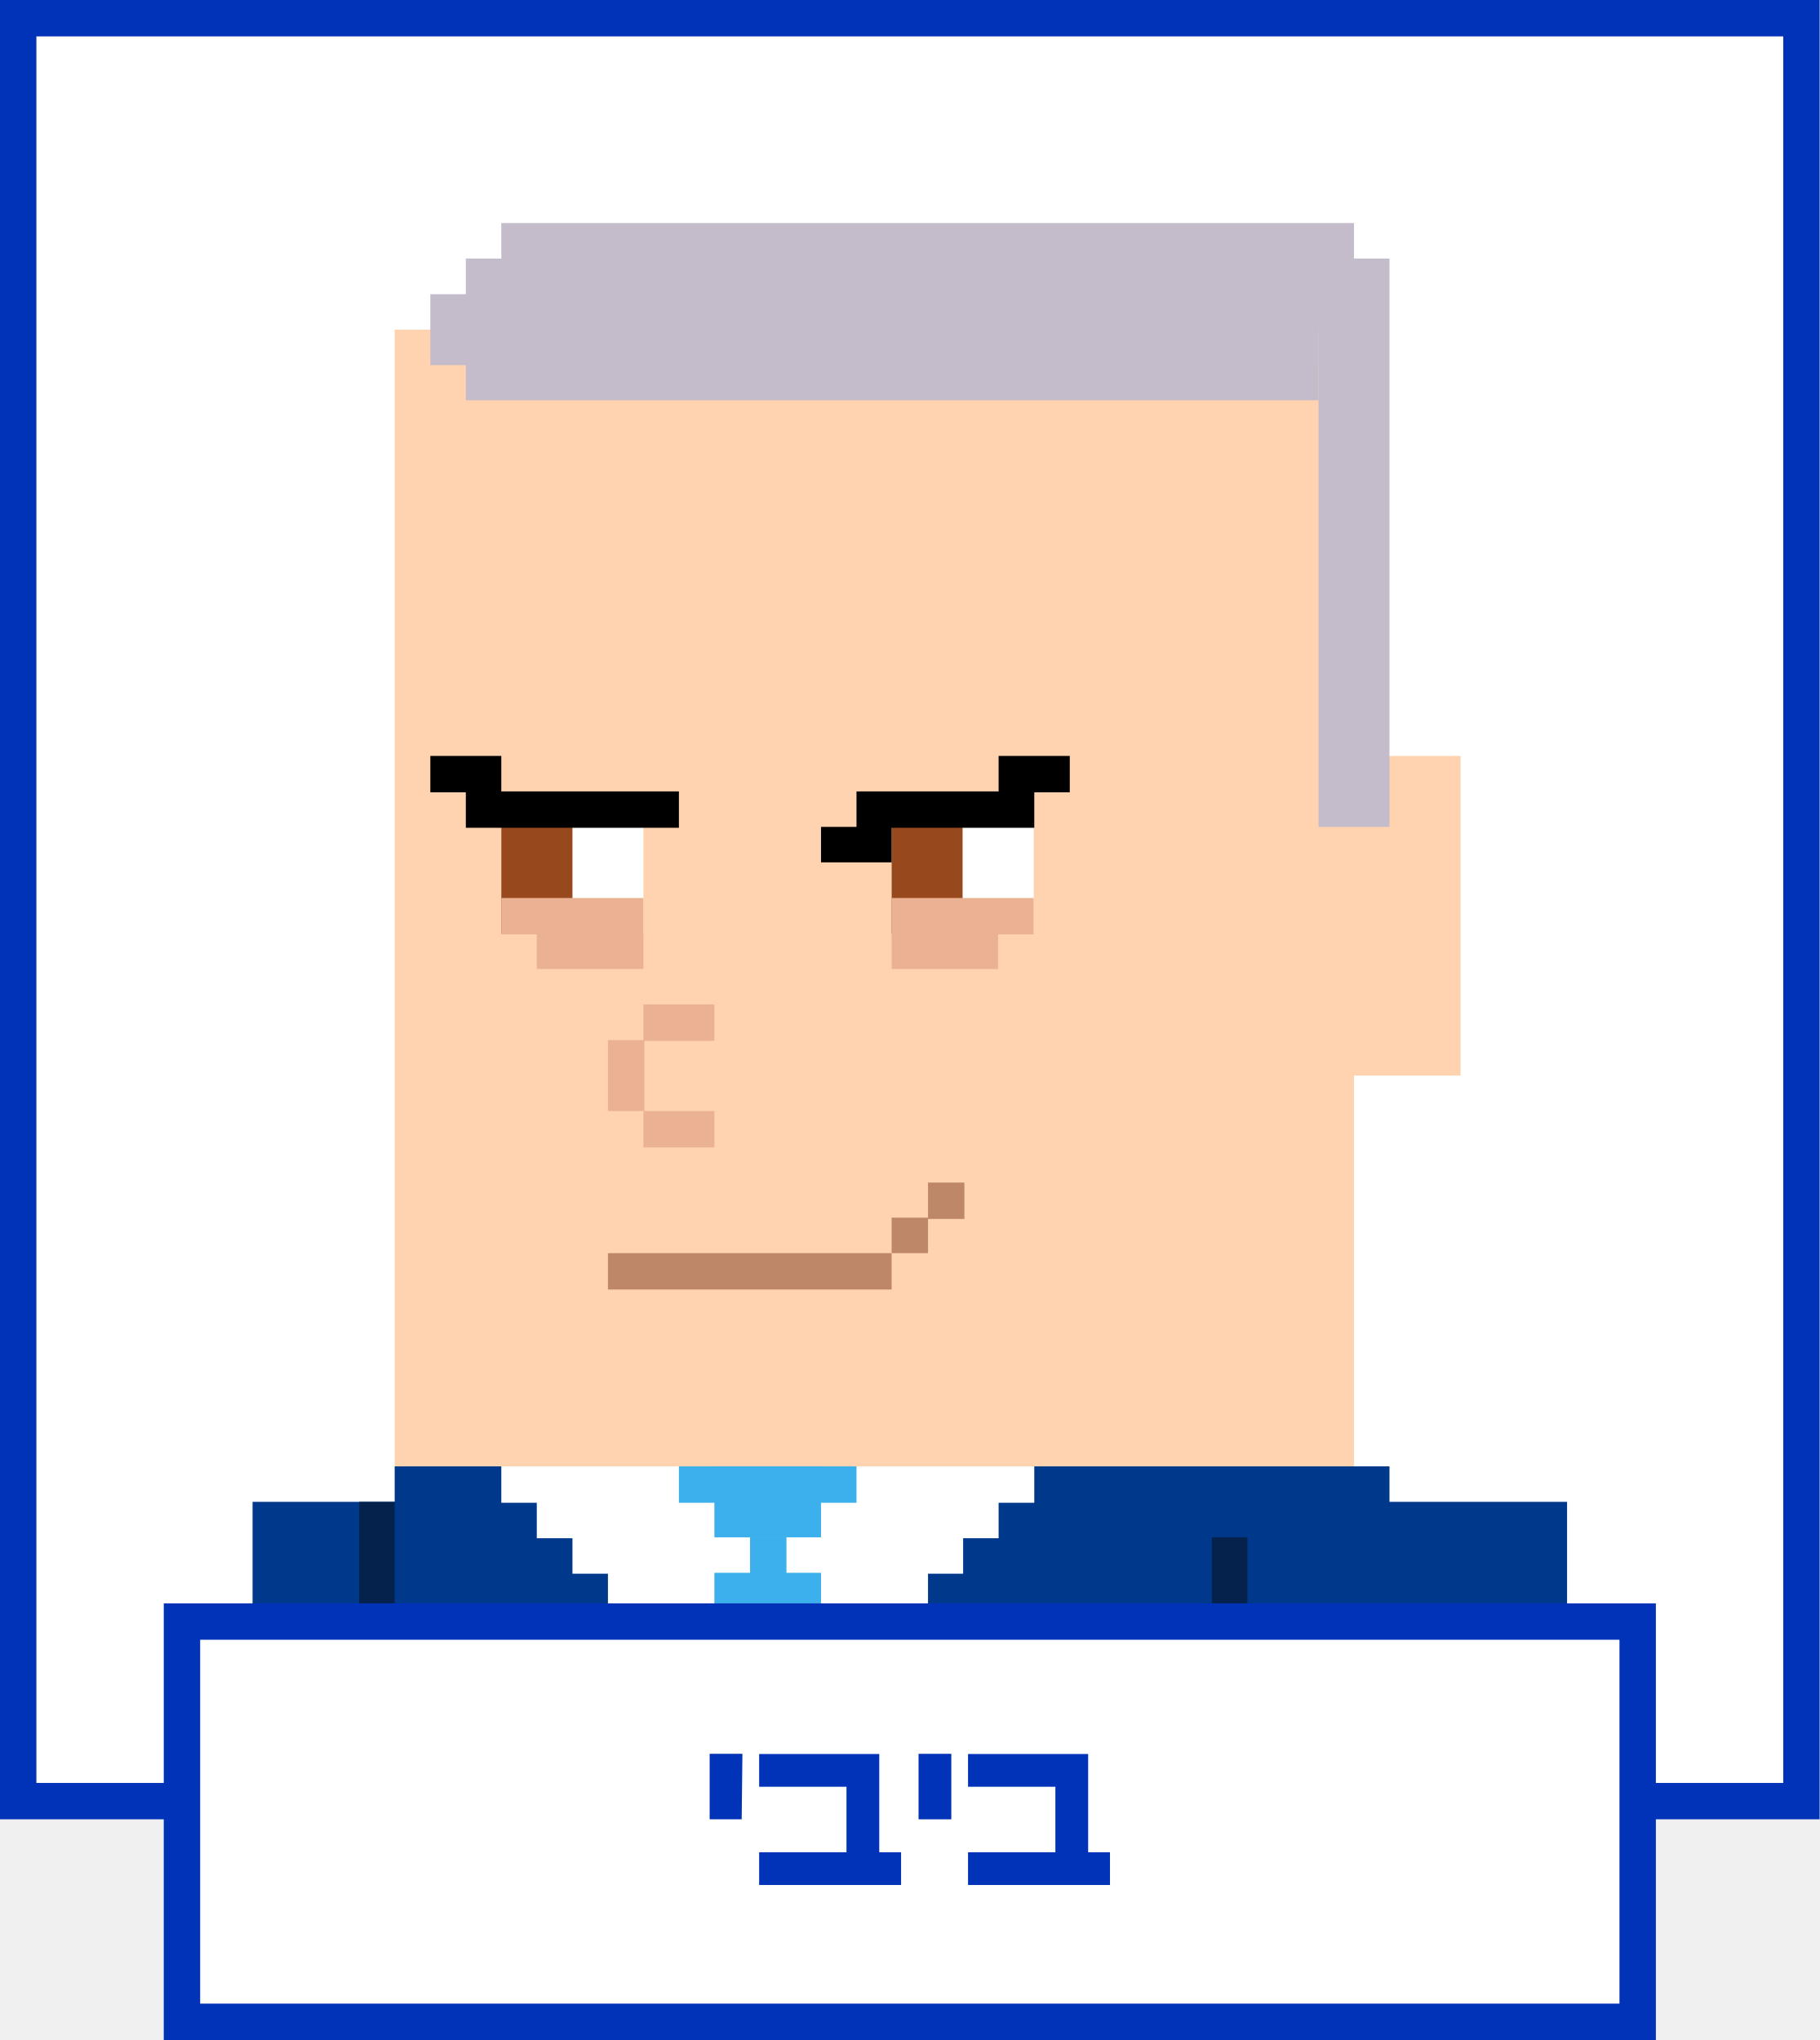
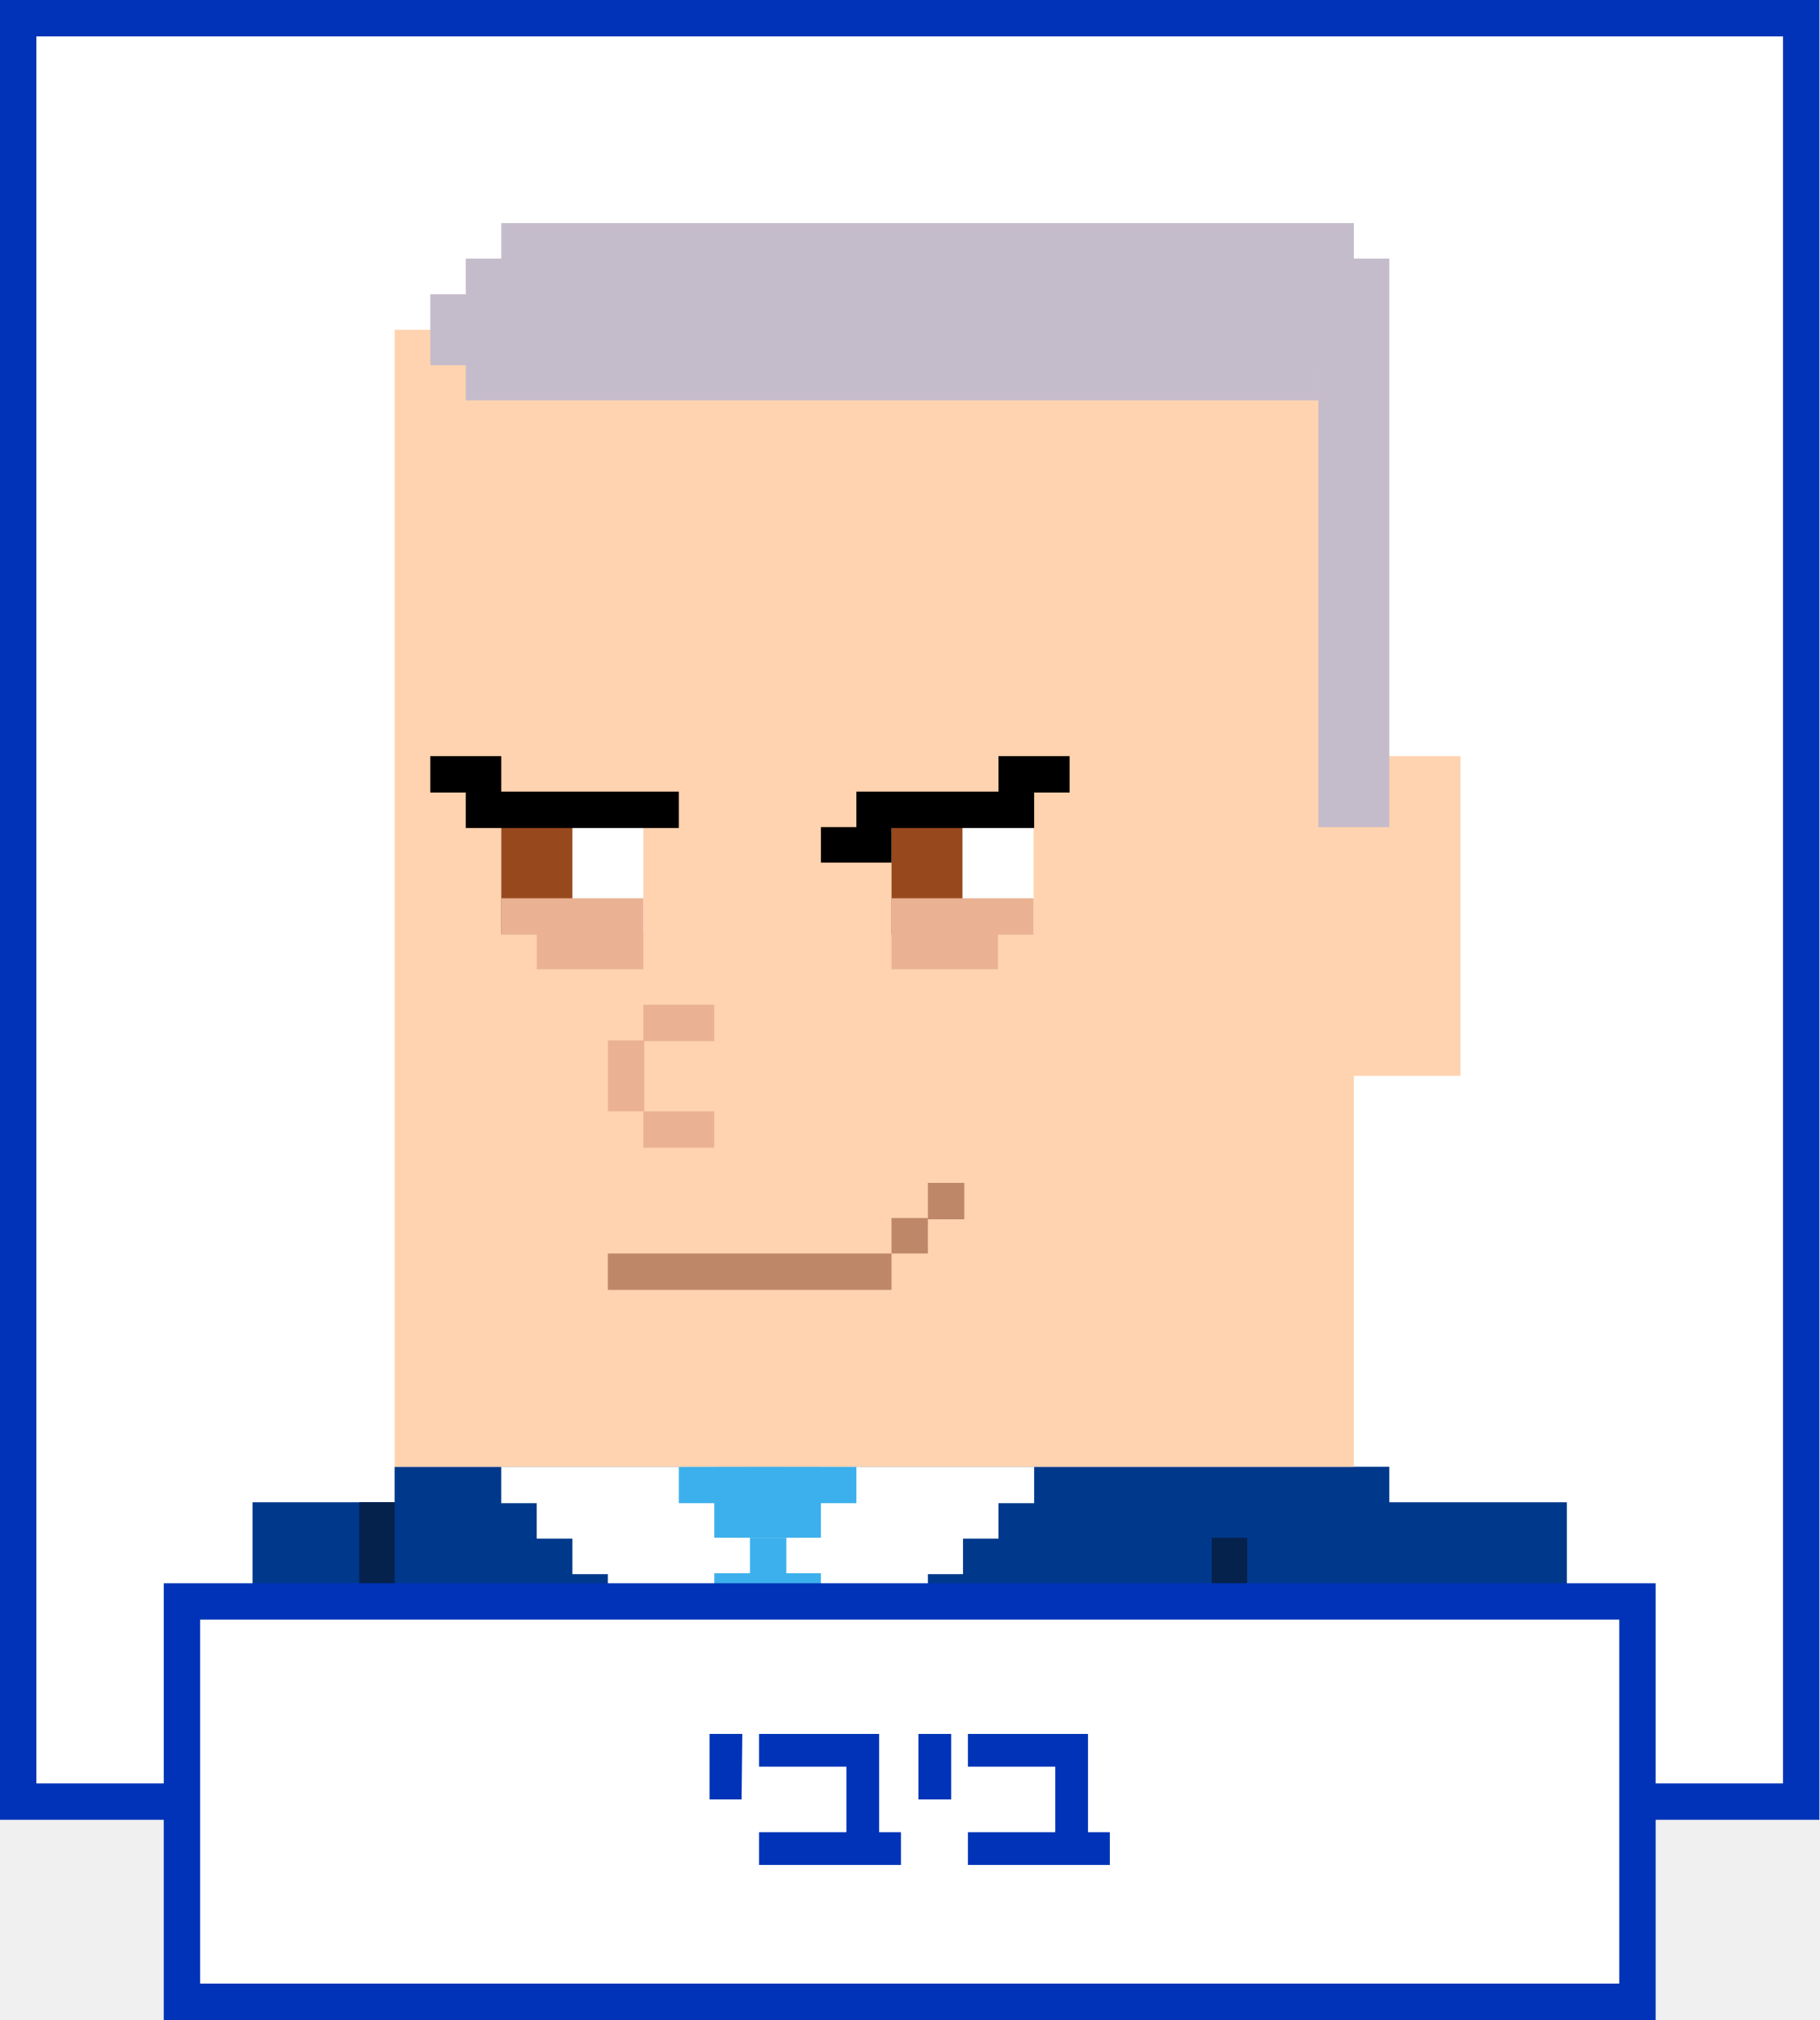
- <svg xmlns="http://www.w3.org/2000/svg" viewBox="0 0 100 112.13">
+ <svg xmlns="http://www.w3.org/2000/svg" viewBox="0 0 100 111">
  <defs>
    <style>.cls-1{fill:#fff;}.cls-2{fill:#0033b8;}.cls-3{fill:#00388b;}.cls-4{fill:#05224d;}.cls-5{fill:#3cb0ec;}.cls-6{fill:#ffd3af;}.cls-7{fill:#97491d;}.cls-8{fill:#eab293;}.cls-9{fill:#be8768;}.cls-10{fill:#c5bccb;}</style>
  </defs>
  <g id="Layer_2" data-name="Layer 2">
    <g id="Layer_5" data-name="Layer 5">
      <g id="sqr-c-bibi">
        <rect class="cls-1" width="100" height="100" />
-         <path class="cls-2" d="M0,0V100H100V0ZM98,98H2V2H98ZM41.22,98v2H66.6V98Z" />
-         <rect class="cls-3" x="13.88" y="82.55" width="17.58" height="29.58" />
-         <rect class="cls-4" x="19.74" y="82.55" width="7.81" height="29.58" />
-         <rect class="cls-3" x="21.69" y="80.6" width="54.67" height="31.53" />
-         <rect class="cls-4" x="41.22" y="80.6" width="1.95" height="31.53" />
+         <path class="cls-2" d="M41.22,98v2H66.6V98ZM0,0V100H100V0ZM98,98H2V2H98Z" />
+         <rect class="cls-3" x="13.88" y="82.55" width="17.58" height="17.45" />
+         <rect class="cls-4" x="19.74" y="82.55" width="7.81" height="17.45" />
+         <rect class="cls-3" x="21.69" y="80.6" width="54.67" height="19.4" />
+         <rect class="cls-4" x="41.22" y="80.6" width="1.95" height="19.4" />
        <path class="cls-1" d="M29.5,82.55H54.88v2H29.5Z" />
        <path class="cls-1" d="M27.55,80.6H56.84v2H27.55Z" />
        <path class="cls-1" d="M31.46,84.5H52.93v2H31.46Z" />
        <path class="cls-1" d="M33.41,86.45H51v2H33.41Z" />
        <path class="cls-1" d="M35.36,88.41H49v2H35.36Z" />
        <path class="cls-1" d="M37.31,90.36h9.76v2H37.31Z" />
        <path class="cls-5" d="M37.31,88.41h9.76v3.9H37.31Z" />
        <path class="cls-5" d="M39.26,80.6h5.86v3.9H39.26Z" />
        <path class="cls-5" d="M41.22,84.5h2v2h-2Z" />
        <path class="cls-5" d="M39.26,86.45h5.86v7.81H39.26Z" />
        <path class="cls-5" d="M37.31,80.6h9.76v2H37.31Z" />
        <path class="cls-6" d="M21.69,18.12H74.41V80.6H21.69Z" />
        <path class="cls-6" d="M70.5,41.55h9.77V59.12H70.5Z" />
        <path class="cls-1" d="M49,45.45h7.81v5.86H49Z" />
        <path class="cls-7" d="M49,45.45h3.9v5.86H49Z" />
        <path d="M47.07,43.5h9.77v2H47.07Z" />
        <path d="M45.12,45.45H49V47.4H45.12Z" />
        <path d="M54.88,41.55h3.91v2H54.88Z" />
        <path class="cls-8" d="M49,49.36h7.81v2H49Z" />
        <path class="cls-8" d="M49,51.31h5.85v1.95H49Z" />
        <path class="cls-1" d="M27.55,45.45h7.81v5.86H27.55Z" />
        <path class="cls-7" d="M27.55,45.45h3.91v5.86H27.55Z" />
        <path d="M25.6,43.5H37.31v2H25.6Z" />
        <path d="M23.65,41.55h3.9v2h-3.9Z" />
        <path class="cls-8" d="M27.55,49.36h7.81v2H27.55Z" />
        <path class="cls-8" d="M29.5,51.31h5.86v1.95H29.5Z" />
        <path class="cls-9" d="M33.41,68.88H49v2H33.41Z" />
        <path class="cls-9" d="M49,66.93H51v1.95H49Z" />
        <path class="cls-9" d="M51,65h2v2H51Z" />
        <path class="cls-8" d="M35.36,55.21h3.9v2h-3.9Z" />
        <path class="cls-8" d="M35.36,61.07h3.9v2h-3.9Z" />
        <path class="cls-8" d="M33.41,57.17h2v3.9h-2Z" />
        <path class="cls-10" d="M23.65,16.17H72.46v3.9H23.65Z" />
        <path class="cls-10" d="M25.6,14.21H74.41v3.91H25.6Z" />
        <path class="cls-10" d="M27.55,12.26H74.41v3.91H27.55Z" />
        <path class="cls-10" d="M25.6,18.12H72.46V22H25.6Z" />
        <path class="cls-10" d="M72.46,14.21h3.9V45.45h-3.9Z" />
-         <rect class="cls-4" x="66.6" y="84.5" width="17.57" height="27.63" />
-         <rect class="cls-3" x="68.55" y="82.55" width="17.57" height="29.58" />
-         <rect class="cls-1" x="10" y="89.13" width="80" height="22" />
-         <path class="cls-2" d="M31.46,89.13v1h7.8v-1ZM9,88.13v24H91v-24Zm80,22H11v-20H89Z" />
-         <path class="cls-2" d="M40.76,100H39v-3.6h1.8Z" />
-         <path class="cls-2" d="M46.52,101.81v-3.6h-4.8v-1.8h6.6v5.4h1.2v1.8h-7.8v-1.8Z" />
-         <path class="cls-2" d="M52.28,100h-1.8v-3.6h1.8Z" />
-         <path class="cls-2" d="M58,101.81v-3.6h-4.8v-1.8h6.6v5.4H61v1.8h-7.8v-1.8Z" />
+         <rect class="cls-4" x="66.6" y="84.5" width="17.57" height="15.5" />
+         <rect class="cls-3" x="68.55" y="82.55" width="17.57" height="17.45" />
+         <rect class="cls-1" x="10" y="88" width="80" height="22" />
+         <path class="cls-2" d="M31.46,88v1h7.8V88ZM9,87v24H91V87Zm80,22H11V89H89Z" />
+         <path class="cls-2" d="M40.76,98.88H39v-3.6h1.8Z" />
+         <path class="cls-2" d="M46.52,100.68v-3.6h-4.8v-1.8h6.6v5.4h1.2v1.8h-7.8v-1.8Z" />
+         <path class="cls-2" d="M52.28,98.88h-1.8v-3.6h1.8Z" />
+         <path class="cls-2" d="M58,100.68v-3.6h-4.8v-1.8h6.6v5.4H61v1.8h-7.8v-1.8Z" />
      </g>
    </g>
  </g>
</svg>
